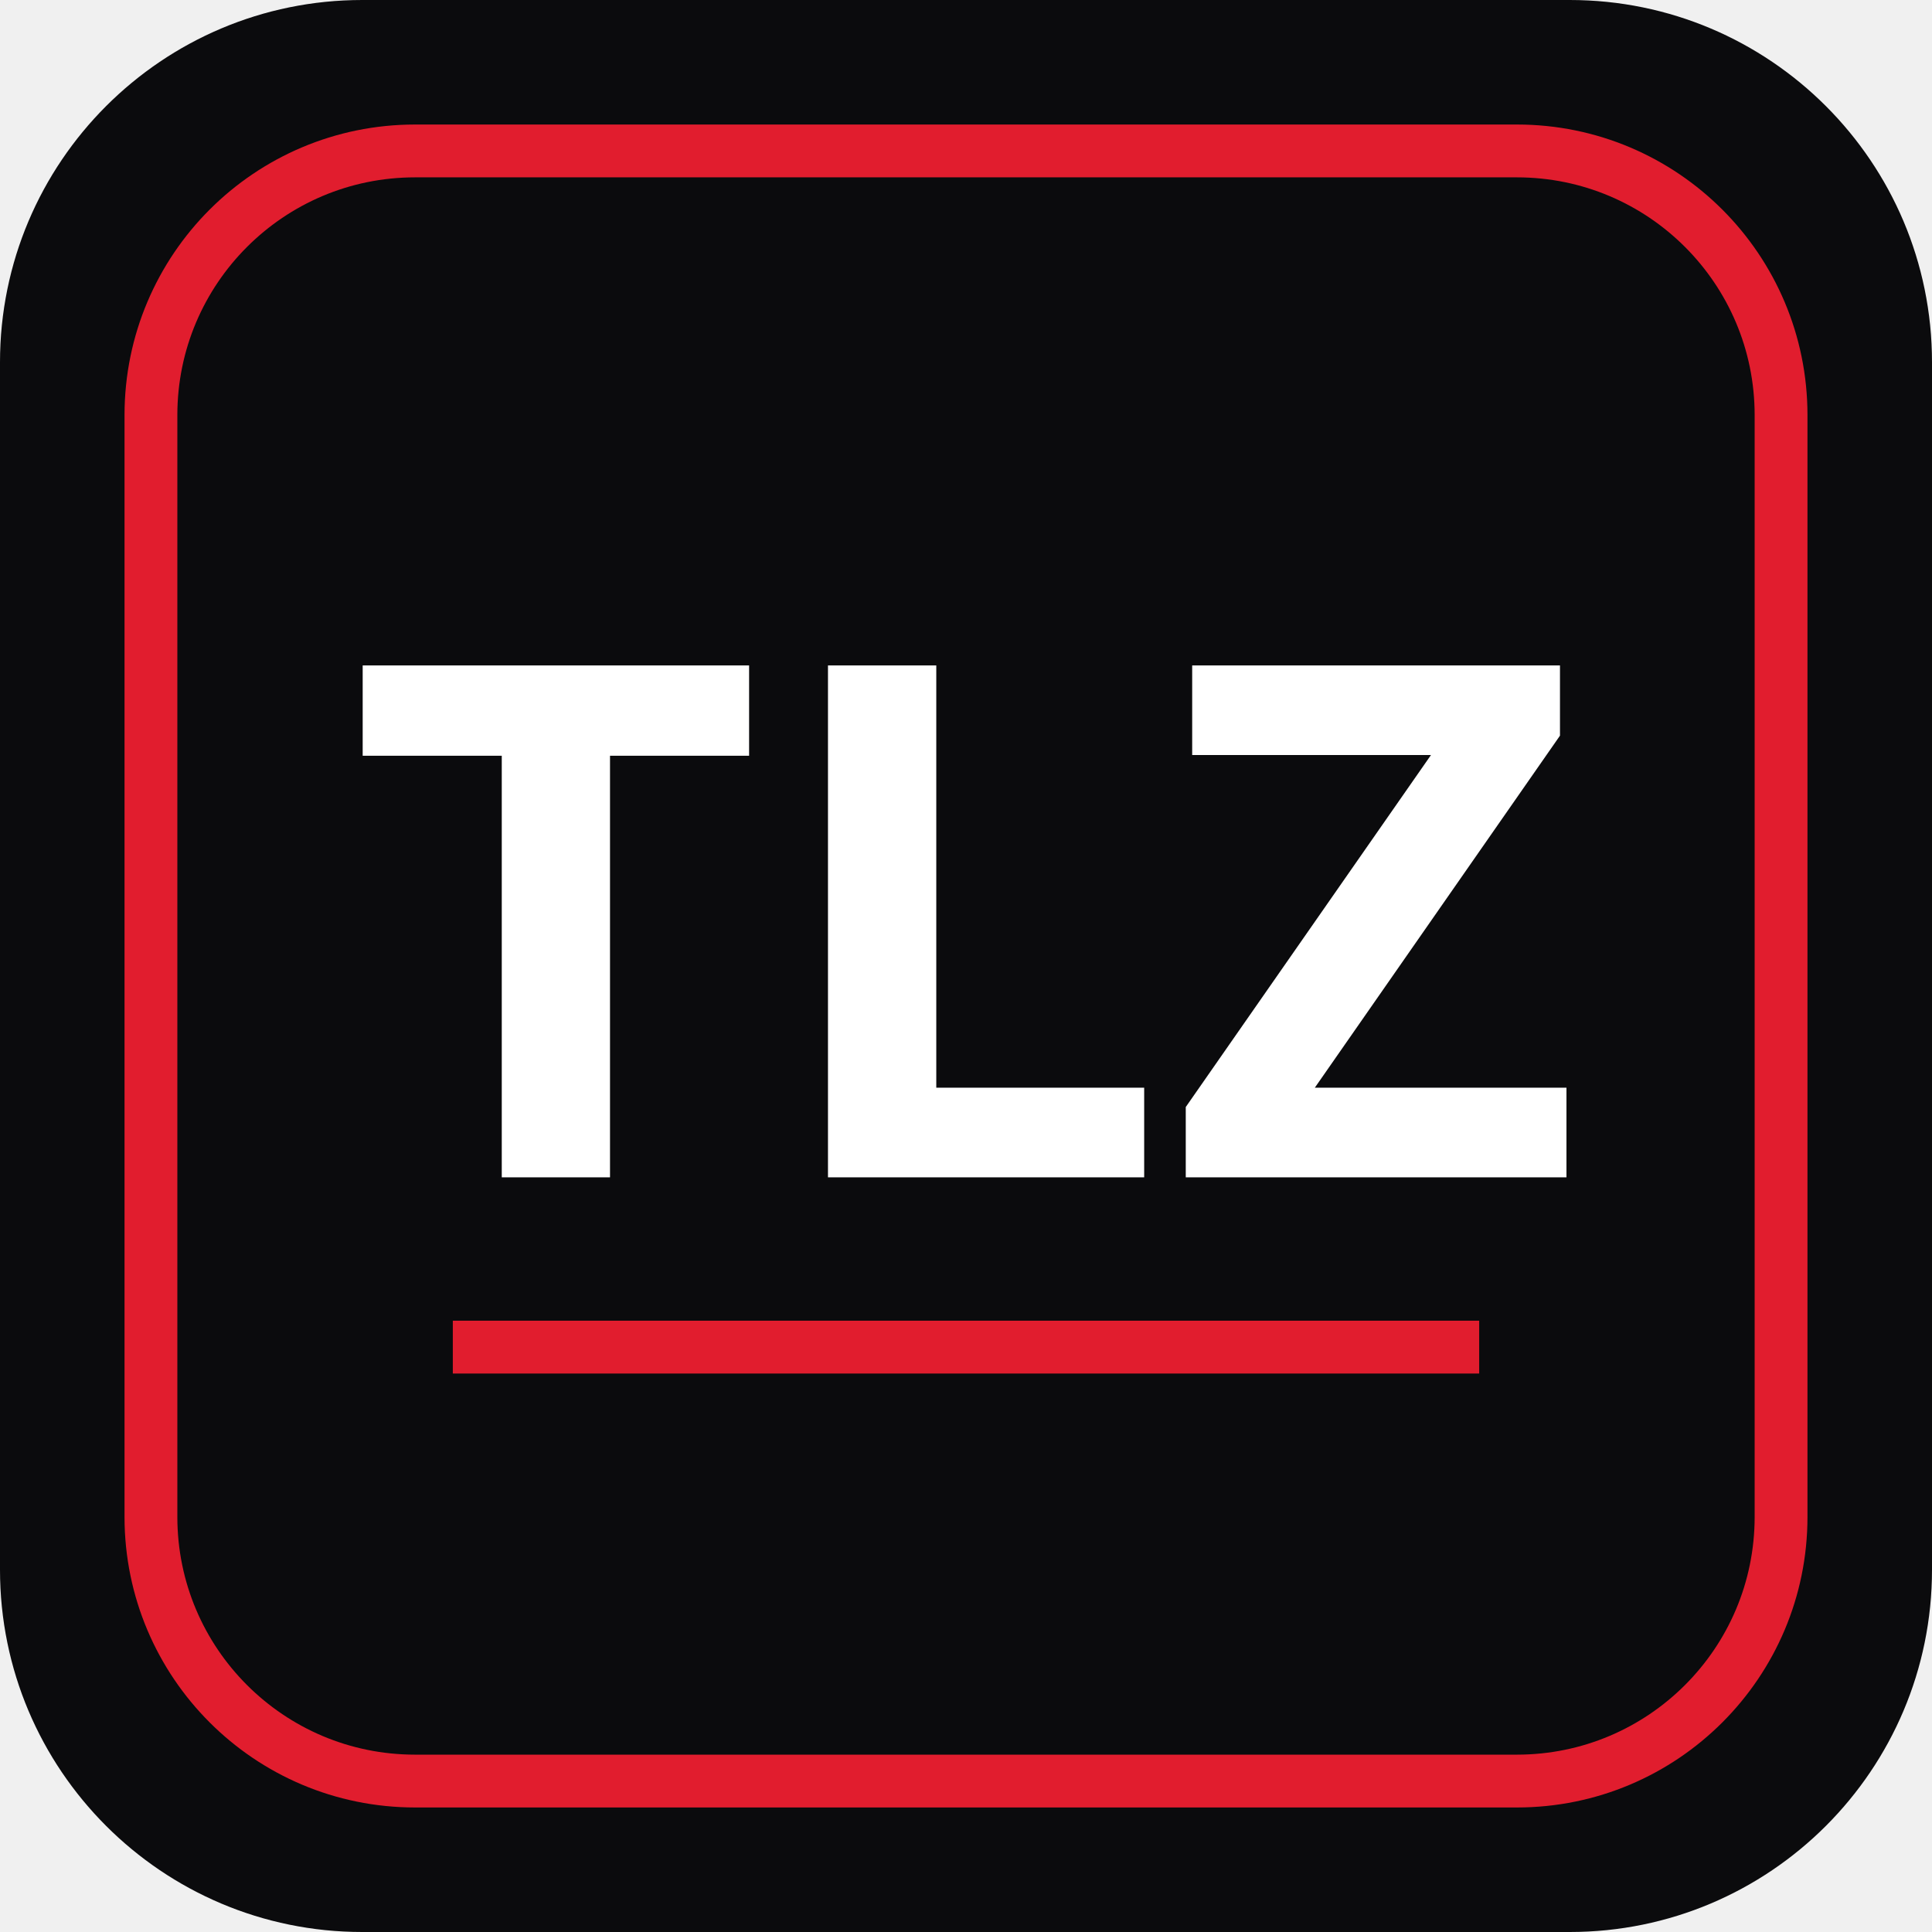
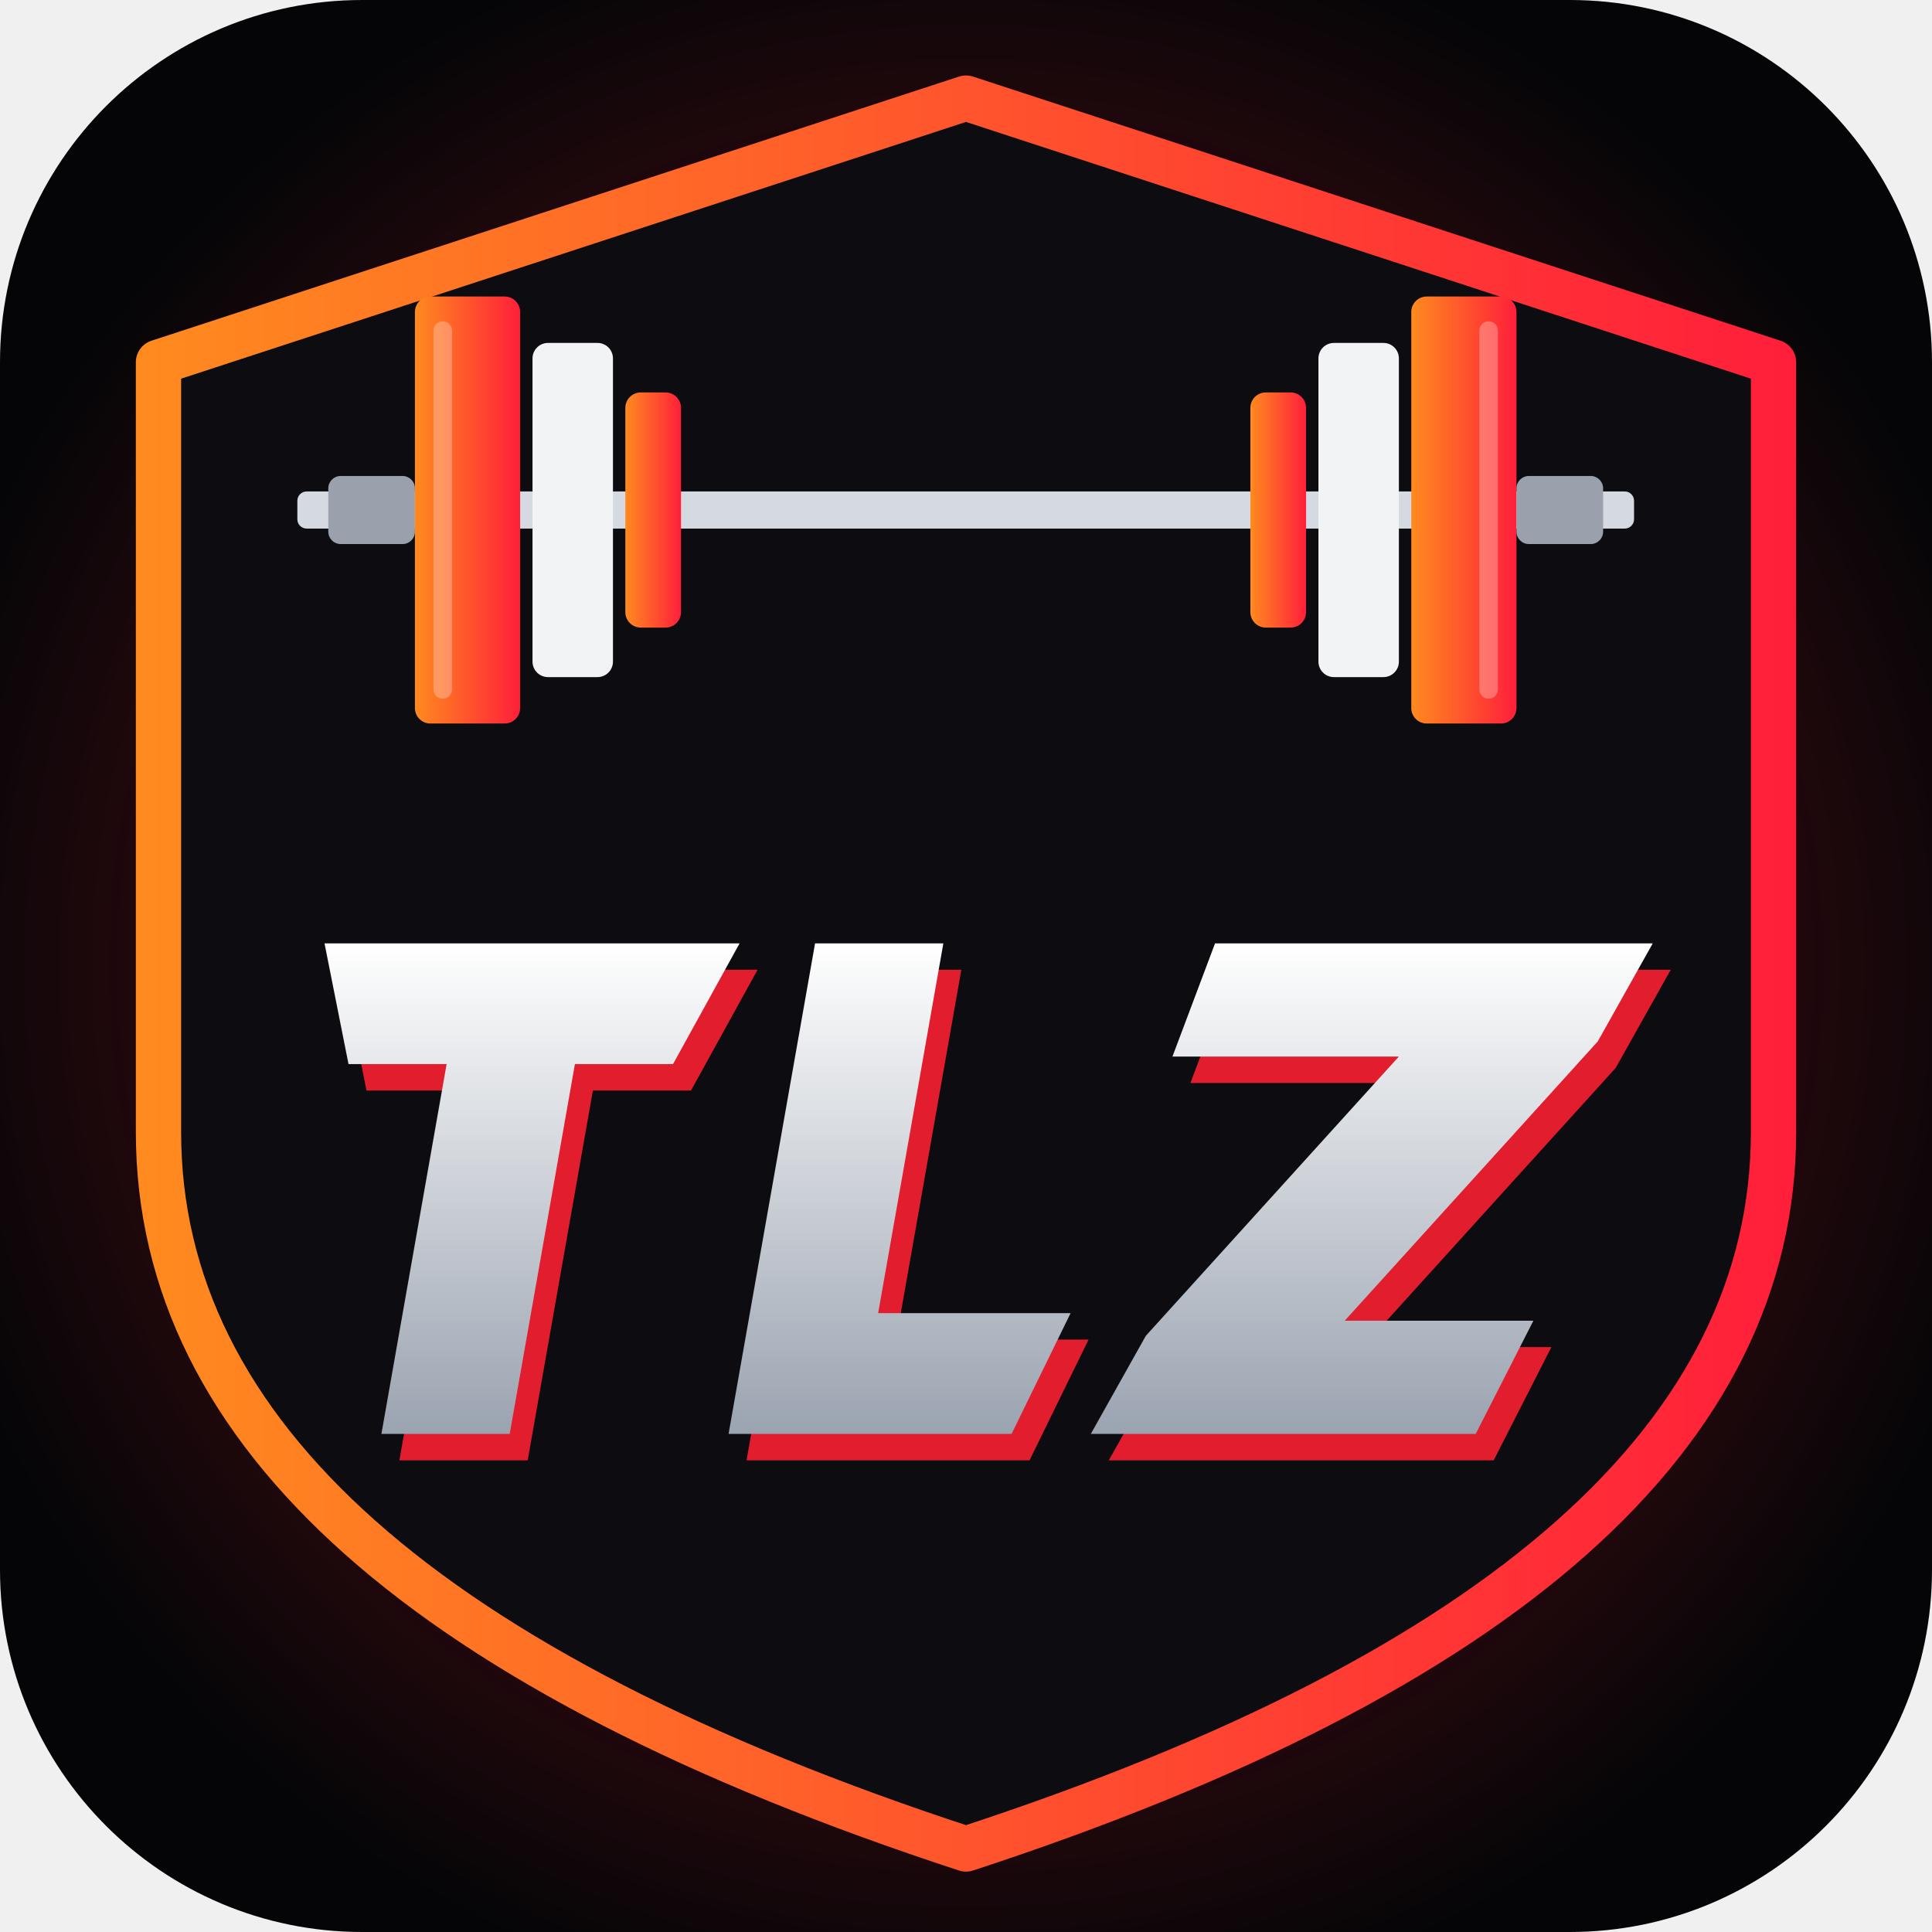
<svg xmlns="http://www.w3.org/2000/svg" viewBox="0 0 512 512">
-   <rect width="512" height="512" rx="96" fill="#0b0b0d" />
-   <rect x="40" y="40" width="432" height="432" rx="70" fill="none" stroke="#e11d2e" stroke-width="14" />
-   <text x="256" y="312" text-anchor="middle" font-family="Arial Black,Impact,sans-serif" font-size="190" font-weight="900" fill="#fff">TLZ</text>
-   <rect x="120" y="350" width="272" height="14" fill="#e11d2e" />
+   <defs>
+     <linearGradient id="gC" x1="0" y1="0" x2="0" y2="1">
+       <stop offset="0" stop-color="#fff" />
+       <stop offset="1" stop-color="#9aa3b0" />
+     </linearGradient>
+     <linearGradient id="bC" x1="0" y1="0" x2="1" y2="0">
+       <stop offset="0" stop-color="#ff8a1f" />
+       <stop offset="1" stop-color="#ff1f3a" />
+     </linearGradient>
+     <radialGradient id="glC" cx=".5" cy=".5" r=".55">
+       <stop offset="0" stop-color="#ff1f3a" stop-opacity=".5" />
+       <stop offset="1" stop-color="#ff1f3a" stop-opacity="0" />
+     </radialGradient>
+   </defs>
+   <rect width="512" height="512" rx="96" fill="#050507" />
+   <rect width="512" height="512" rx="96" fill="url(#glC)" />
+   <path d="M256,26L470,96V300Q470,420 256,490Q42,420 42,300V96Z" fill="#0d0d11" stroke="url(#bC)" stroke-width="12" stroke-linejoin="round" />
+   <g transform="translate(46,22) scale(.82)">
+     <rect x="40" y="132" width="432" height="12" rx="3" fill="#d5dae2" />
+     <rect x="78" y="69.0" width="34" height="138" rx="5" fill="url(#bC)" />
+     <rect x="116" y="84.0" width="26" height="108" rx="5" fill="#f2f3f5" />
+     <rect x="146" y="100.0" width="18" height="76" rx="5" fill="url(#bC)" />
+     <rect x="84" y="77.0" width="6" height="122" rx="3" fill="#ffffff" opacity=".28" />
+     <rect x="50" y="127" width="28" height="22" rx="4" fill="#9aa1ac" />
+     <rect x="400" y="69.0" width="34" height="138" rx="5" fill="url(#bC)" />
+     <rect x="370" y="84.0" width="26" height="108" rx="5" fill="#f2f3f5" />
+     <rect x="348" y="100.0" width="18" height="76" rx="5" fill="url(#bC)" />
+     <rect x="422" y="77.0" width="6" height="122" rx="3" fill="#ffffff" opacity=".28" />
+     <rect x="434" y="127" width="28" height="22" rx="4" fill="#9aa1ac" />
+   </g>
+   <g transform="translate(86,250) skewX(-10)">
+     <g transform="translate(6,7)" fill="#e11d2e">
+       <path d="M0,0H110L98,32H72V130H38V32H12Z" />
+       <path d="M130,0H164V98H215L205,130H130Z" />
+       <path d="M236,0H352L342,26L288,100H338L328,130H226L236,104L290,30H230Z" />
+     </g>
+     <g fill="url(#gC)">
+       <path d="M0,0H110L98,32H72V130H38V32H12Z" />
+       <path d="M130,0H164V98H215L205,130H130Z" />
+       <path d="M236,0H352L342,26L288,100H338L328,130H226L236,104L290,30H230Z" />
+     </g>
+   </g>
</svg>
